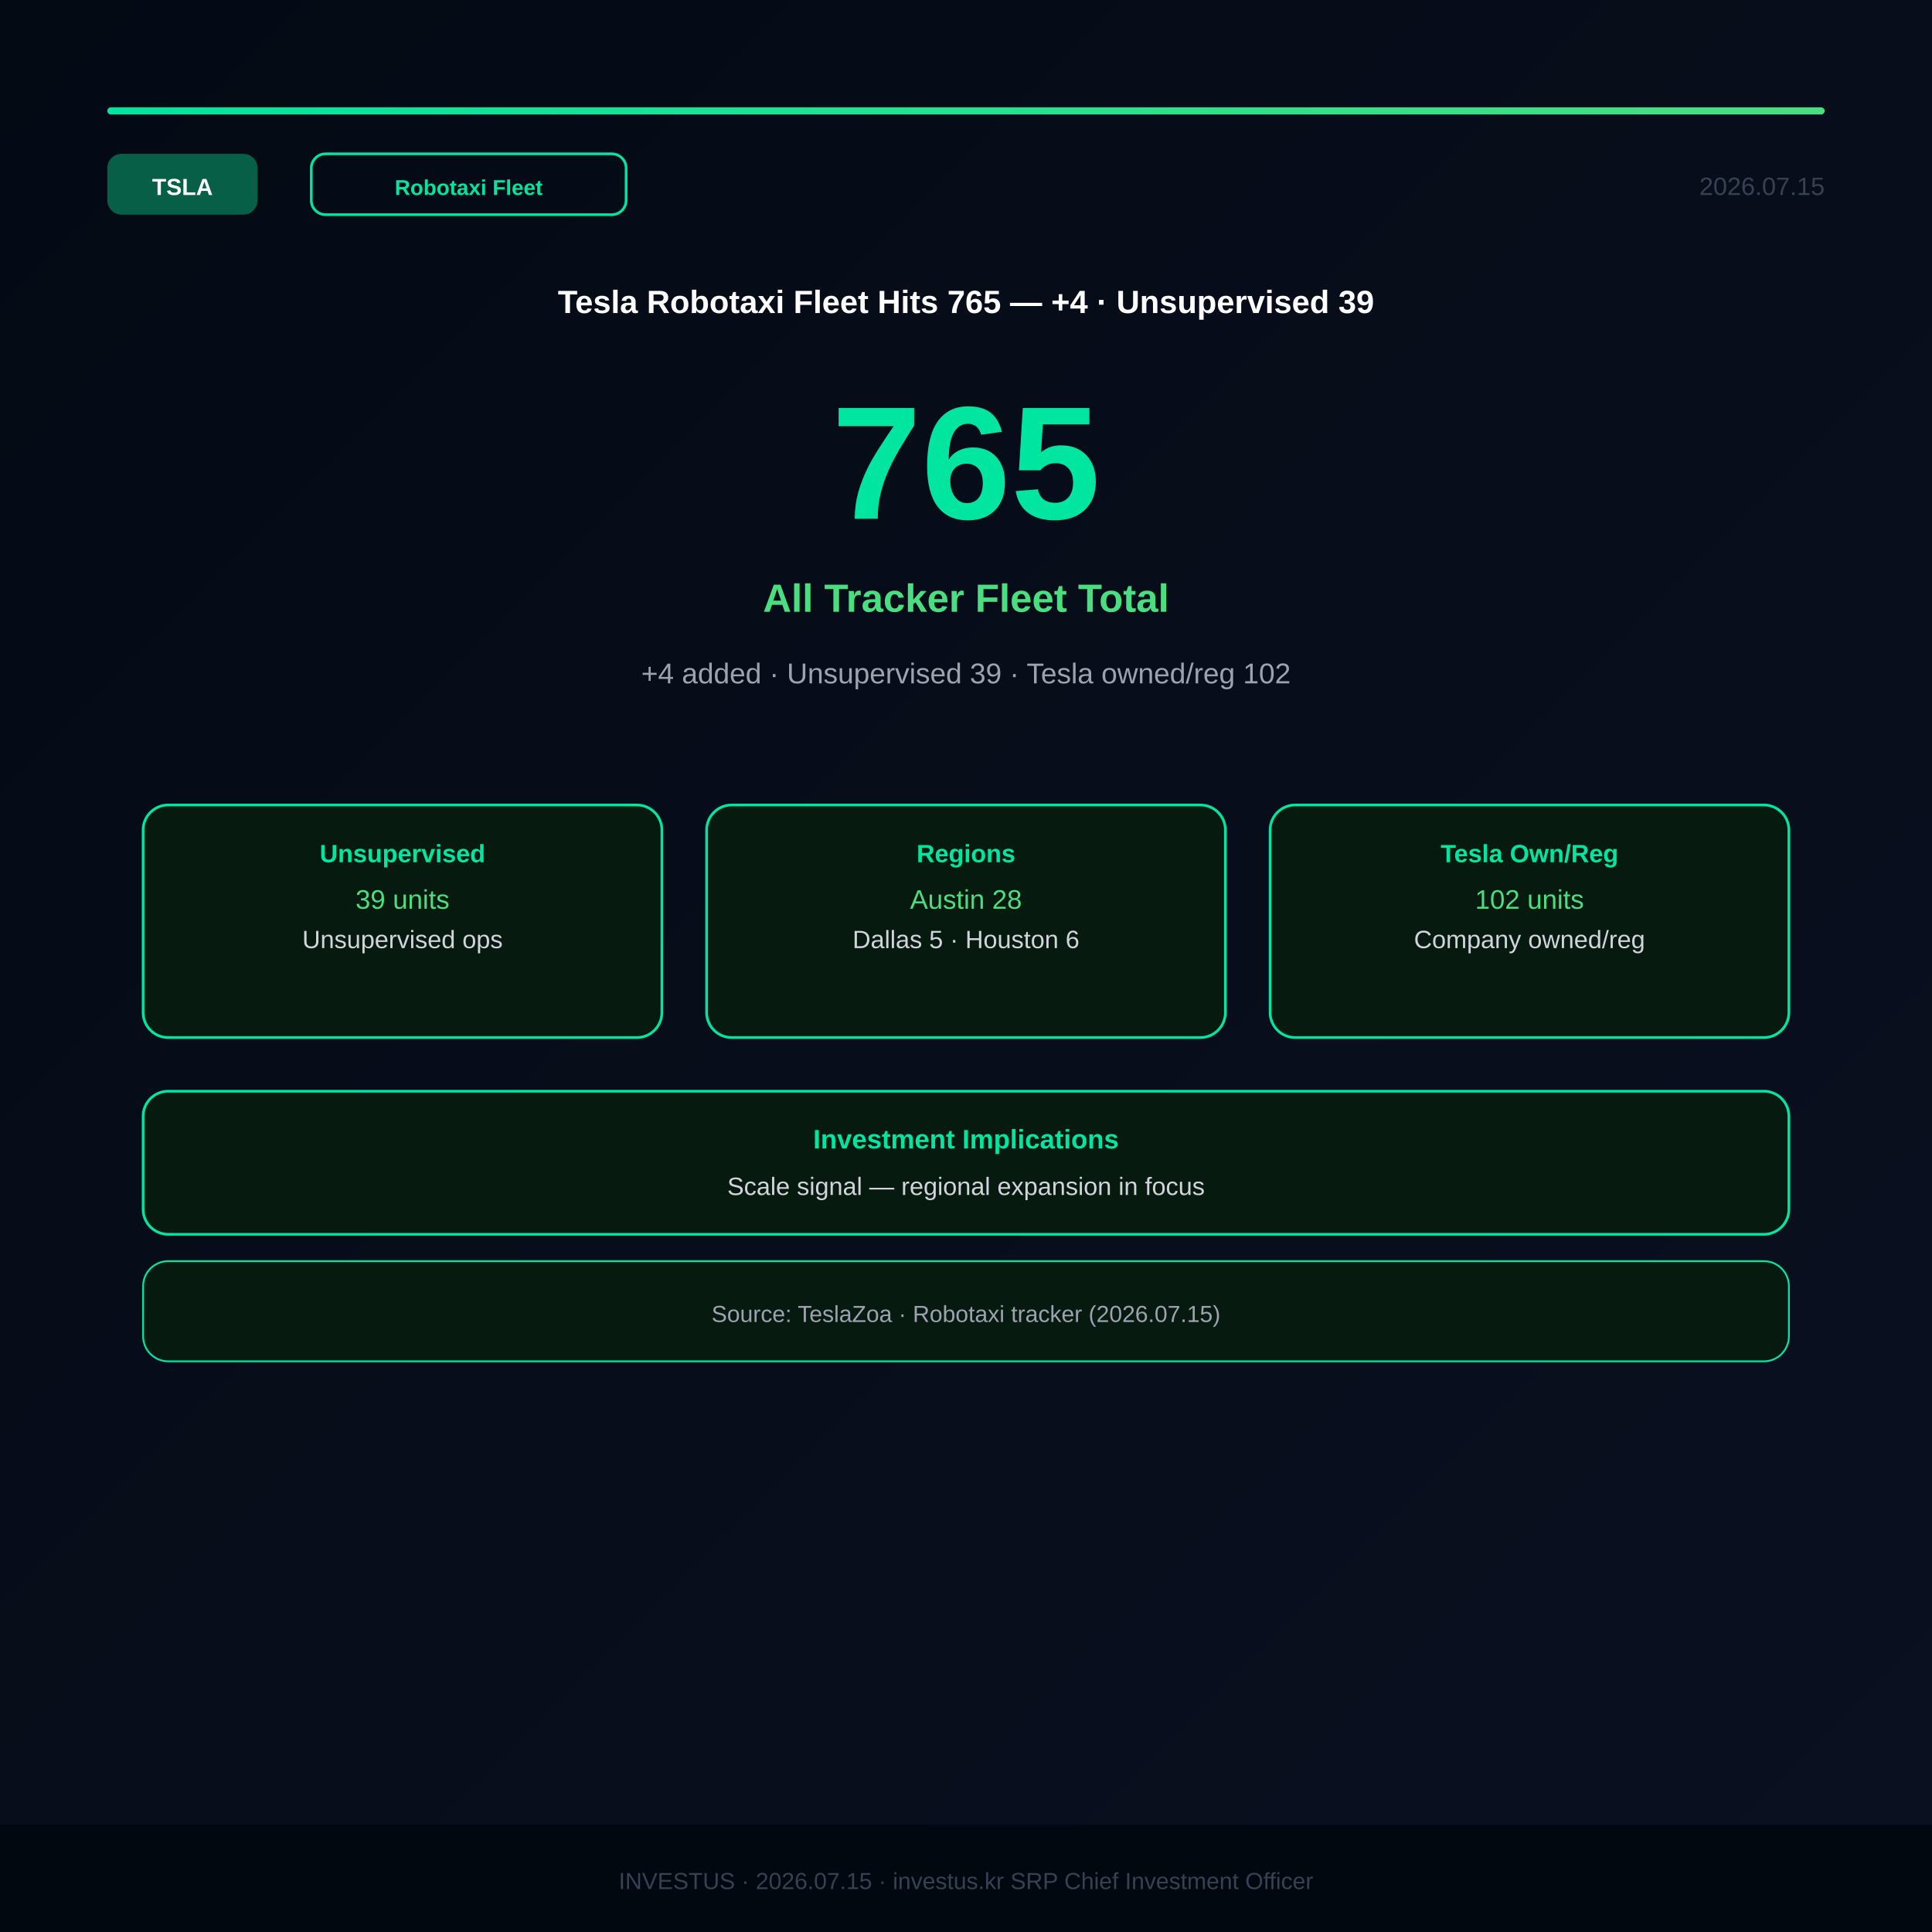
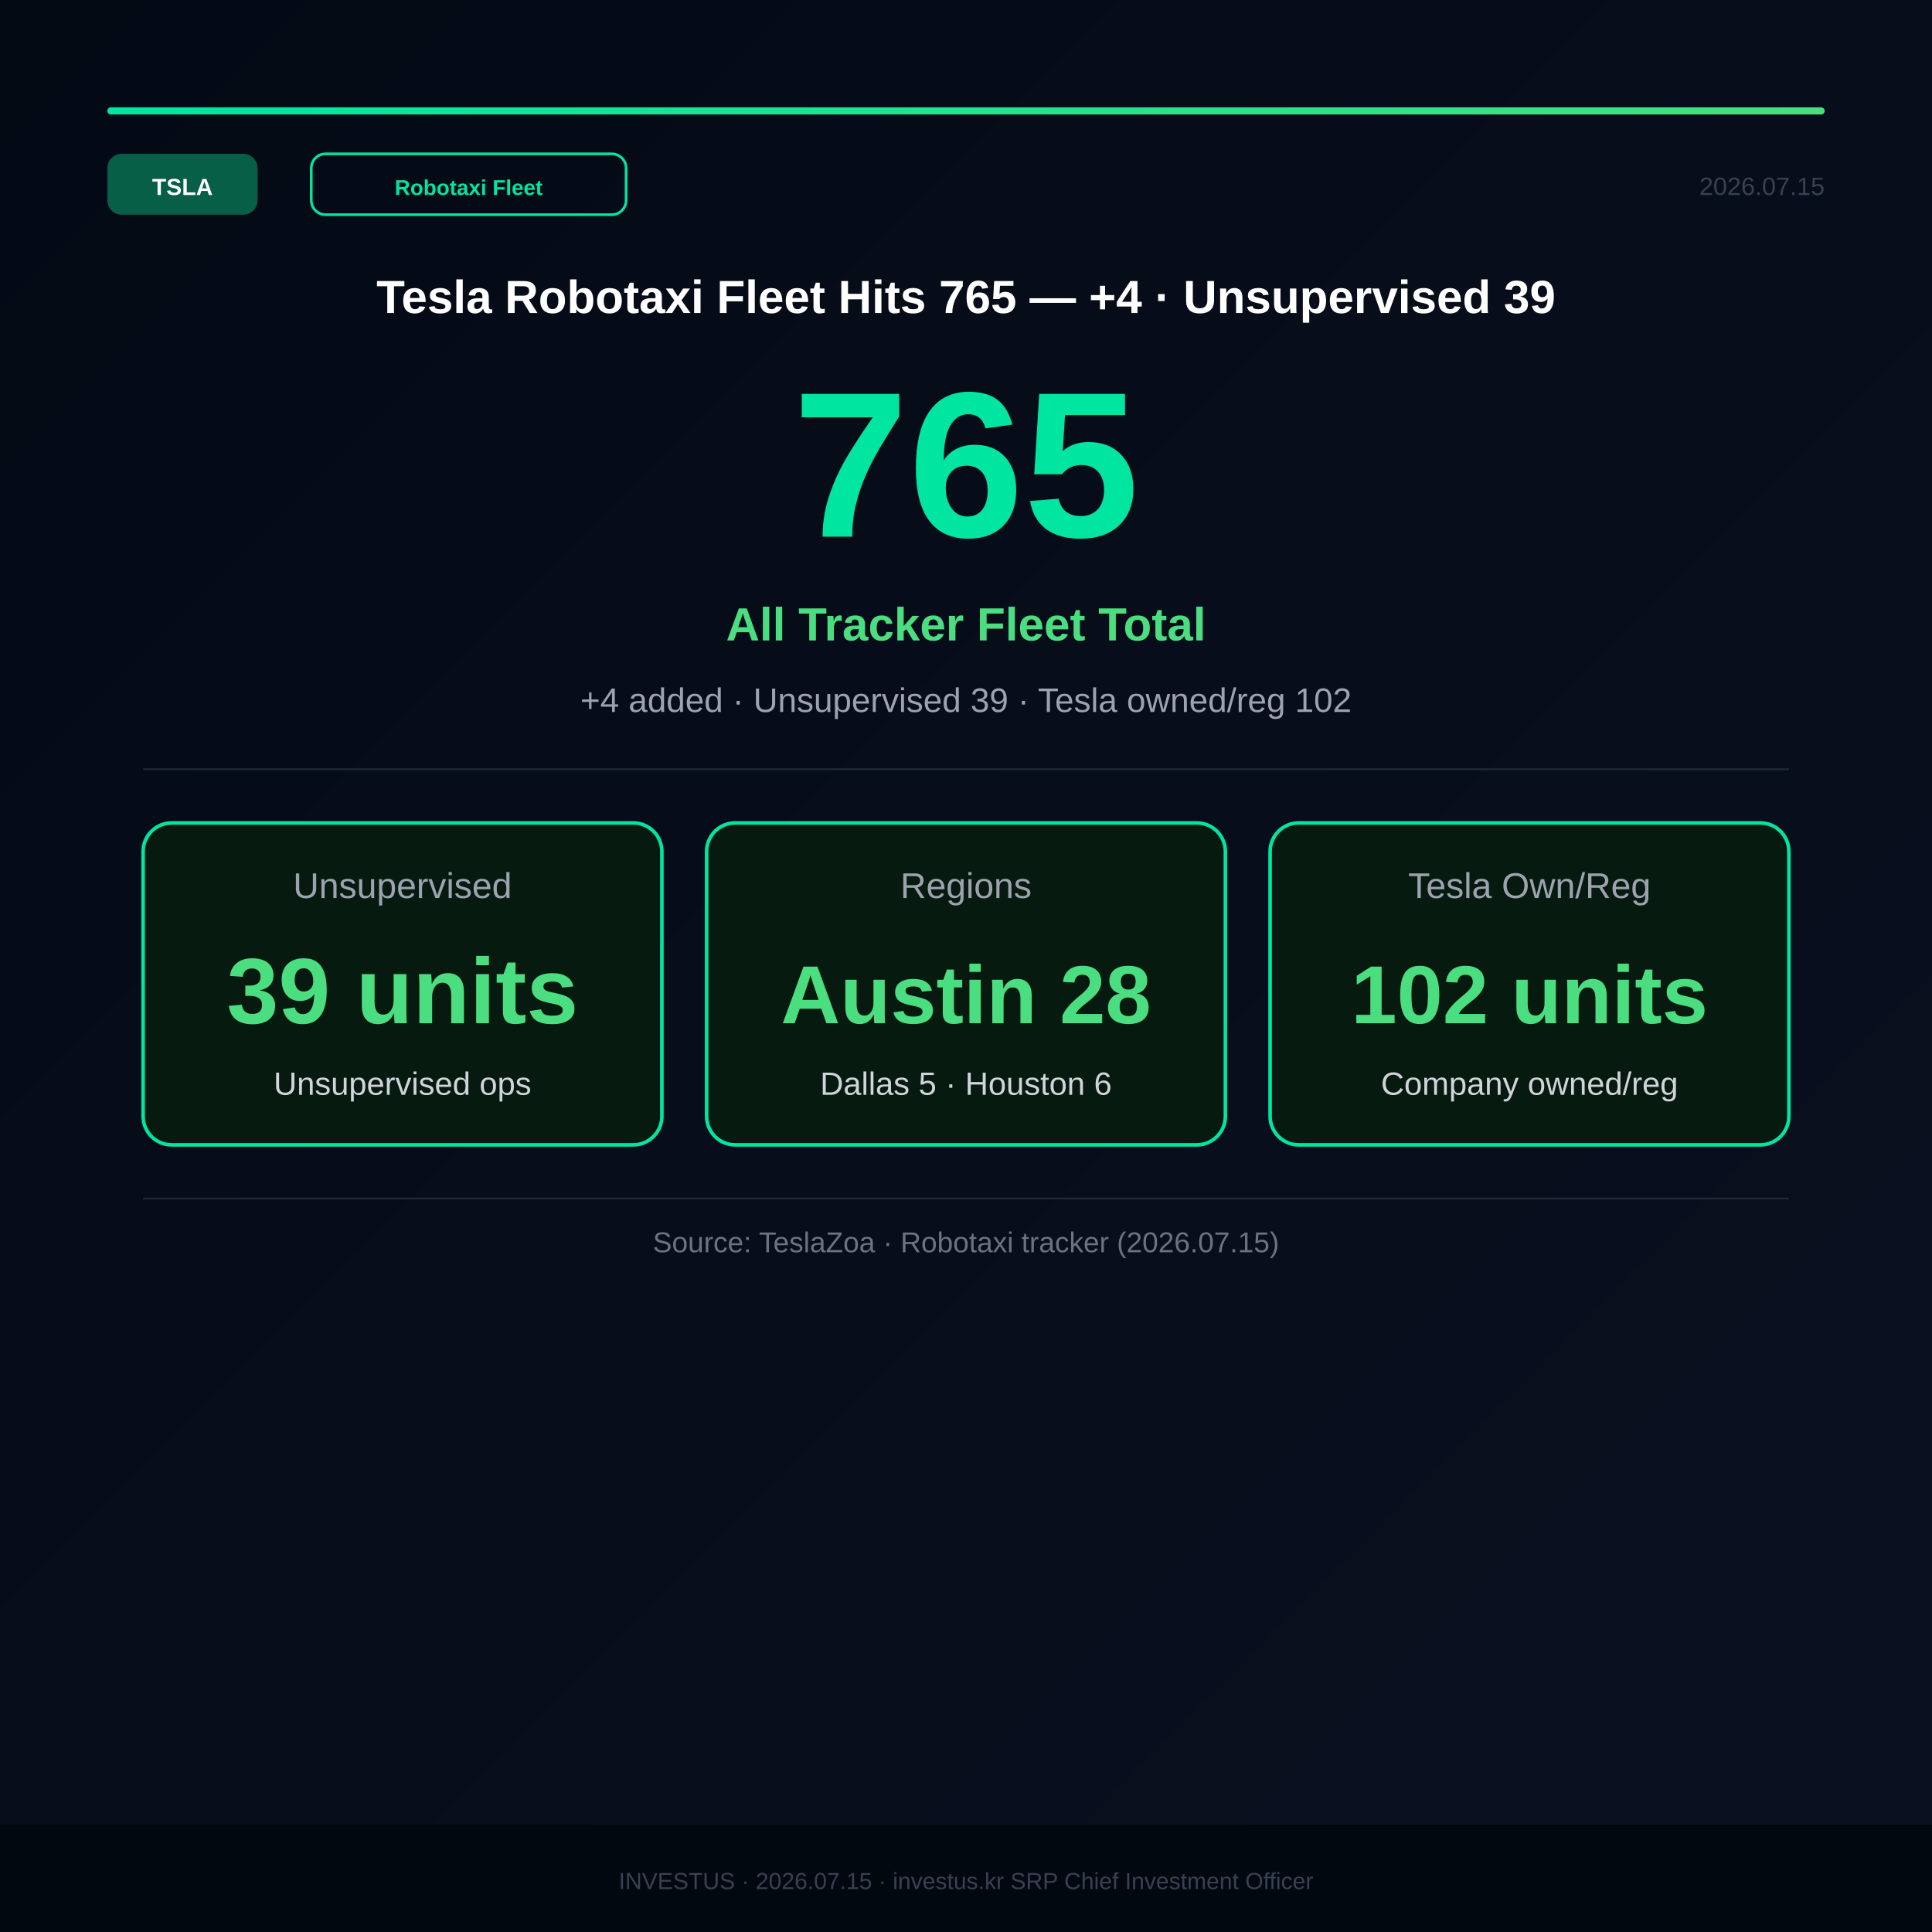
<svg xmlns="http://www.w3.org/2000/svg" viewBox="0 0 1080 1080" width="1080" height="1080">
  <defs>
    <linearGradient id="bg" x1="0%" y1="0%" x2="100%" y2="100%">
      <stop offset="0%" style="stop-color:#040a14" />
      <stop offset="100%" style="stop-color:#0a1020" />
    </linearGradient>
    <linearGradient id="grad" x1="0%" y1="0%" x2="100%" y2="0%">
      <stop offset="0%" style="stop-color:#00e5a0" />
      <stop offset="100%" style="stop-color:#4ade80" />
    </linearGradient>
  </defs>
  <rect width="1080" height="1080" fill="url(#bg)" />
  <rect x="60" y="60" width="960" height="4" fill="url(#grad)" rx="2" />
  <rect x="60" y="86" width="84" height="34" rx="8" fill="#065f46" />
  <text x="102.0" y="109" font-family="Arial Black, Arial" font-weight="900" font-size="13" fill="#ffffff" text-anchor="middle">TSLA</text>
  <rect x="174" y="86" width="176" height="34" rx="8" fill="none" stroke="#00e5a0" stroke-width="1.5" />
  <text x="262.0" y="109" font-family="Arial, sans-serif" font-weight="700" font-size="12" fill="#00e5a0" text-anchor="middle">Robotaxi Fleet</text>
  <text x="1020" y="109" font-family="Arial, sans-serif" font-size="14" fill="#374151" text-anchor="end">2026.07.15</text>
-   <text x="540" y="175" font-family="Arial Black, Arial" font-weight="900" font-size="18" fill="#ffffff" text-anchor="middle">Tesla Robotaxi Fleet Hits 765 — +4 · Unsupervised 39</text>
-   <text x="540" y="290" font-family="Arial Black, Arial" font-weight="900" font-size="90" fill="#00e5a0" text-anchor="middle">765</text>
-   <text x="540" y="342" font-family="Arial Black, Arial" font-weight="900" font-size="22" fill="#4ade80" text-anchor="middle">All Tracker Fleet Total</text>
-   <text x="540" y="382" font-family="Arial, sans-serif" font-size="16" fill="#9ca3af" text-anchor="middle">+4 added · Unsupervised 39 · Tesla owned/reg 102</text>
-   <rect x="80" y="450" width="290" height="130" rx="14" fill="#071a10" stroke="#00e5a0" stroke-width="1.5" />
-   <text x="225.0" y="482" font-family="Arial Black, Arial" font-weight="900" font-size="14" fill="#00e5a0" text-anchor="middle">Unsupervised</text>
-   <text x="225.0" y="508" font-family="Arial, sans-serif" font-size="15" fill="#4ade80" text-anchor="middle">39 units</text>
-   <text x="225.0" y="530" font-family="Arial, sans-serif" font-size="14" fill="#d1d5db" text-anchor="middle">Unsupervised ops</text>
-   <rect x="395" y="450" width="290" height="130" rx="14" fill="#071a10" stroke="#00e5a0" stroke-width="1.5" />
-   <text x="540.0" y="482" font-family="Arial Black, Arial" font-weight="900" font-size="14" fill="#00e5a0" text-anchor="middle">Regions</text>
-   <text x="540.0" y="508" font-family="Arial, sans-serif" font-size="15" fill="#4ade80" text-anchor="middle">Austin 28</text>
-   <text x="540.0" y="530" font-family="Arial, sans-serif" font-size="14" fill="#d1d5db" text-anchor="middle">Dallas 5 · Houston 6</text>
-   <rect x="710" y="450" width="290" height="130" rx="14" fill="#071a10" stroke="#00e5a0" stroke-width="1.5" />
-   <text x="855.0" y="482" font-family="Arial Black, Arial" font-weight="900" font-size="14" fill="#00e5a0" text-anchor="middle">Tesla Own/Reg</text>
-   <text x="855.0" y="508" font-family="Arial, sans-serif" font-size="15" fill="#4ade80" text-anchor="middle">102 units</text>
-   <text x="855.0" y="530" font-family="Arial, sans-serif" font-size="14" fill="#d1d5db" text-anchor="middle">Company owned/reg</text>
-   <rect x="80" y="610" width="920" height="80" rx="14" fill="#071a10" stroke="#00e5a0" stroke-width="1.5" />
-   <text x="540" y="642" font-family="Arial Black, Arial" font-weight="900" font-size="15" fill="#00e5a0" text-anchor="middle">Investment Implications</text>
-   <text x="540" y="668" font-family="Arial, sans-serif" font-size="14" fill="#d1d5db" text-anchor="middle">Scale signal — regional expansion in focus</text>
-   <rect x="80" y="705" width="920" height="56" rx="14" fill="#071a10" stroke="#00e5a0" stroke-width="1" />
-   <text x="540" y="739" font-family="Arial, sans-serif" font-size="13" fill="#9ca3af" text-anchor="middle">Source: TeslaZoa · Robotaxi tracker (2026.07.15)</text>
+   <text x="540" y="175" font-family="Arial Black, Arial" font-weight="900" font-size="26" fill="#ffffff" text-anchor="middle">Tesla Robotaxi Fleet Hits 765 — +4 · Unsupervised 39</text>
+   <text x="540" y="300" font-family="Arial Black, Arial" font-weight="900" font-size="116" fill="#00e5a0" text-anchor="middle">765</text>
+   <text x="540" y="358" font-family="Arial Black, Arial" font-weight="900" font-size="26" fill="#4ade80" text-anchor="middle">All Tracker Fleet Total</text>
+   <text x="540" y="398" font-family="Arial, sans-serif" font-size="19" fill="#9ca3af" text-anchor="middle">+4 added · Unsupervised 39 · Tesla owned/reg 102</text>
+   <line x1="80" y1="430" x2="1000" y2="430" stroke="#1f2937" stroke-width="1" />
+   <rect x="80" y="460" width="290" height="180" rx="16" fill="#071a10" stroke="#00e5a0" stroke-width="2" />
+   <text x="225.0" y="502" font-family="Arial, sans-serif" font-size="20" fill="#9ca3af" text-anchor="middle">Unsupervised</text>
+   <text x="225.0" y="572" font-family="Arial Black, Arial" font-weight="900" font-size="52" fill="#4ade80" text-anchor="middle">39 units</text>
+   <text x="225.0" y="612" font-family="Arial, sans-serif" font-size="18" fill="#d1d5db" text-anchor="middle">Unsupervised ops</text>
+   <rect x="395" y="460" width="290" height="180" rx="16" fill="#071a10" stroke="#00e5a0" stroke-width="2" />
+   <text x="540.0" y="502" font-family="Arial, sans-serif" font-size="20" fill="#9ca3af" text-anchor="middle">Regions</text>
+   <text x="540.0" y="572" font-family="Arial Black, Arial" font-weight="900" font-size="46" fill="#4ade80" text-anchor="middle">Austin 28</text>
+   <text x="540.0" y="612" font-family="Arial, sans-serif" font-size="18" fill="#d1d5db" text-anchor="middle">Dallas 5 · Houston 6</text>
+   <rect x="710" y="460" width="290" height="180" rx="16" fill="#071a10" stroke="#00e5a0" stroke-width="2" />
+   <text x="855.0" y="502" font-family="Arial, sans-serif" font-size="20" fill="#9ca3af" text-anchor="middle">Tesla Own/Reg</text>
+   <text x="855.0" y="572" font-family="Arial Black, Arial" font-weight="900" font-size="46" fill="#4ade80" text-anchor="middle">102 units</text>
+   <text x="855.0" y="612" font-family="Arial, sans-serif" font-size="18" fill="#d1d5db" text-anchor="middle">Company owned/reg</text>
+   <line x1="80" y1="670" x2="1000" y2="670" stroke="#1f2937" stroke-width="1" />
+   <text x="540" y="700" font-family="Arial, sans-serif" font-size="16" fill="#6b7280" text-anchor="middle">Source: TeslaZoa · Robotaxi tracker (2026.07.15)</text>
  <rect x="0" y="1020" width="1080" height="60" fill="#020810" />
  <text x="540" y="1056" font-family="Arial, sans-serif" font-size="13" fill="#374151" text-anchor="middle">INVESTUS · 2026.07.15 · investus.kr SRP Chief Investment Officer</text>
</svg>
